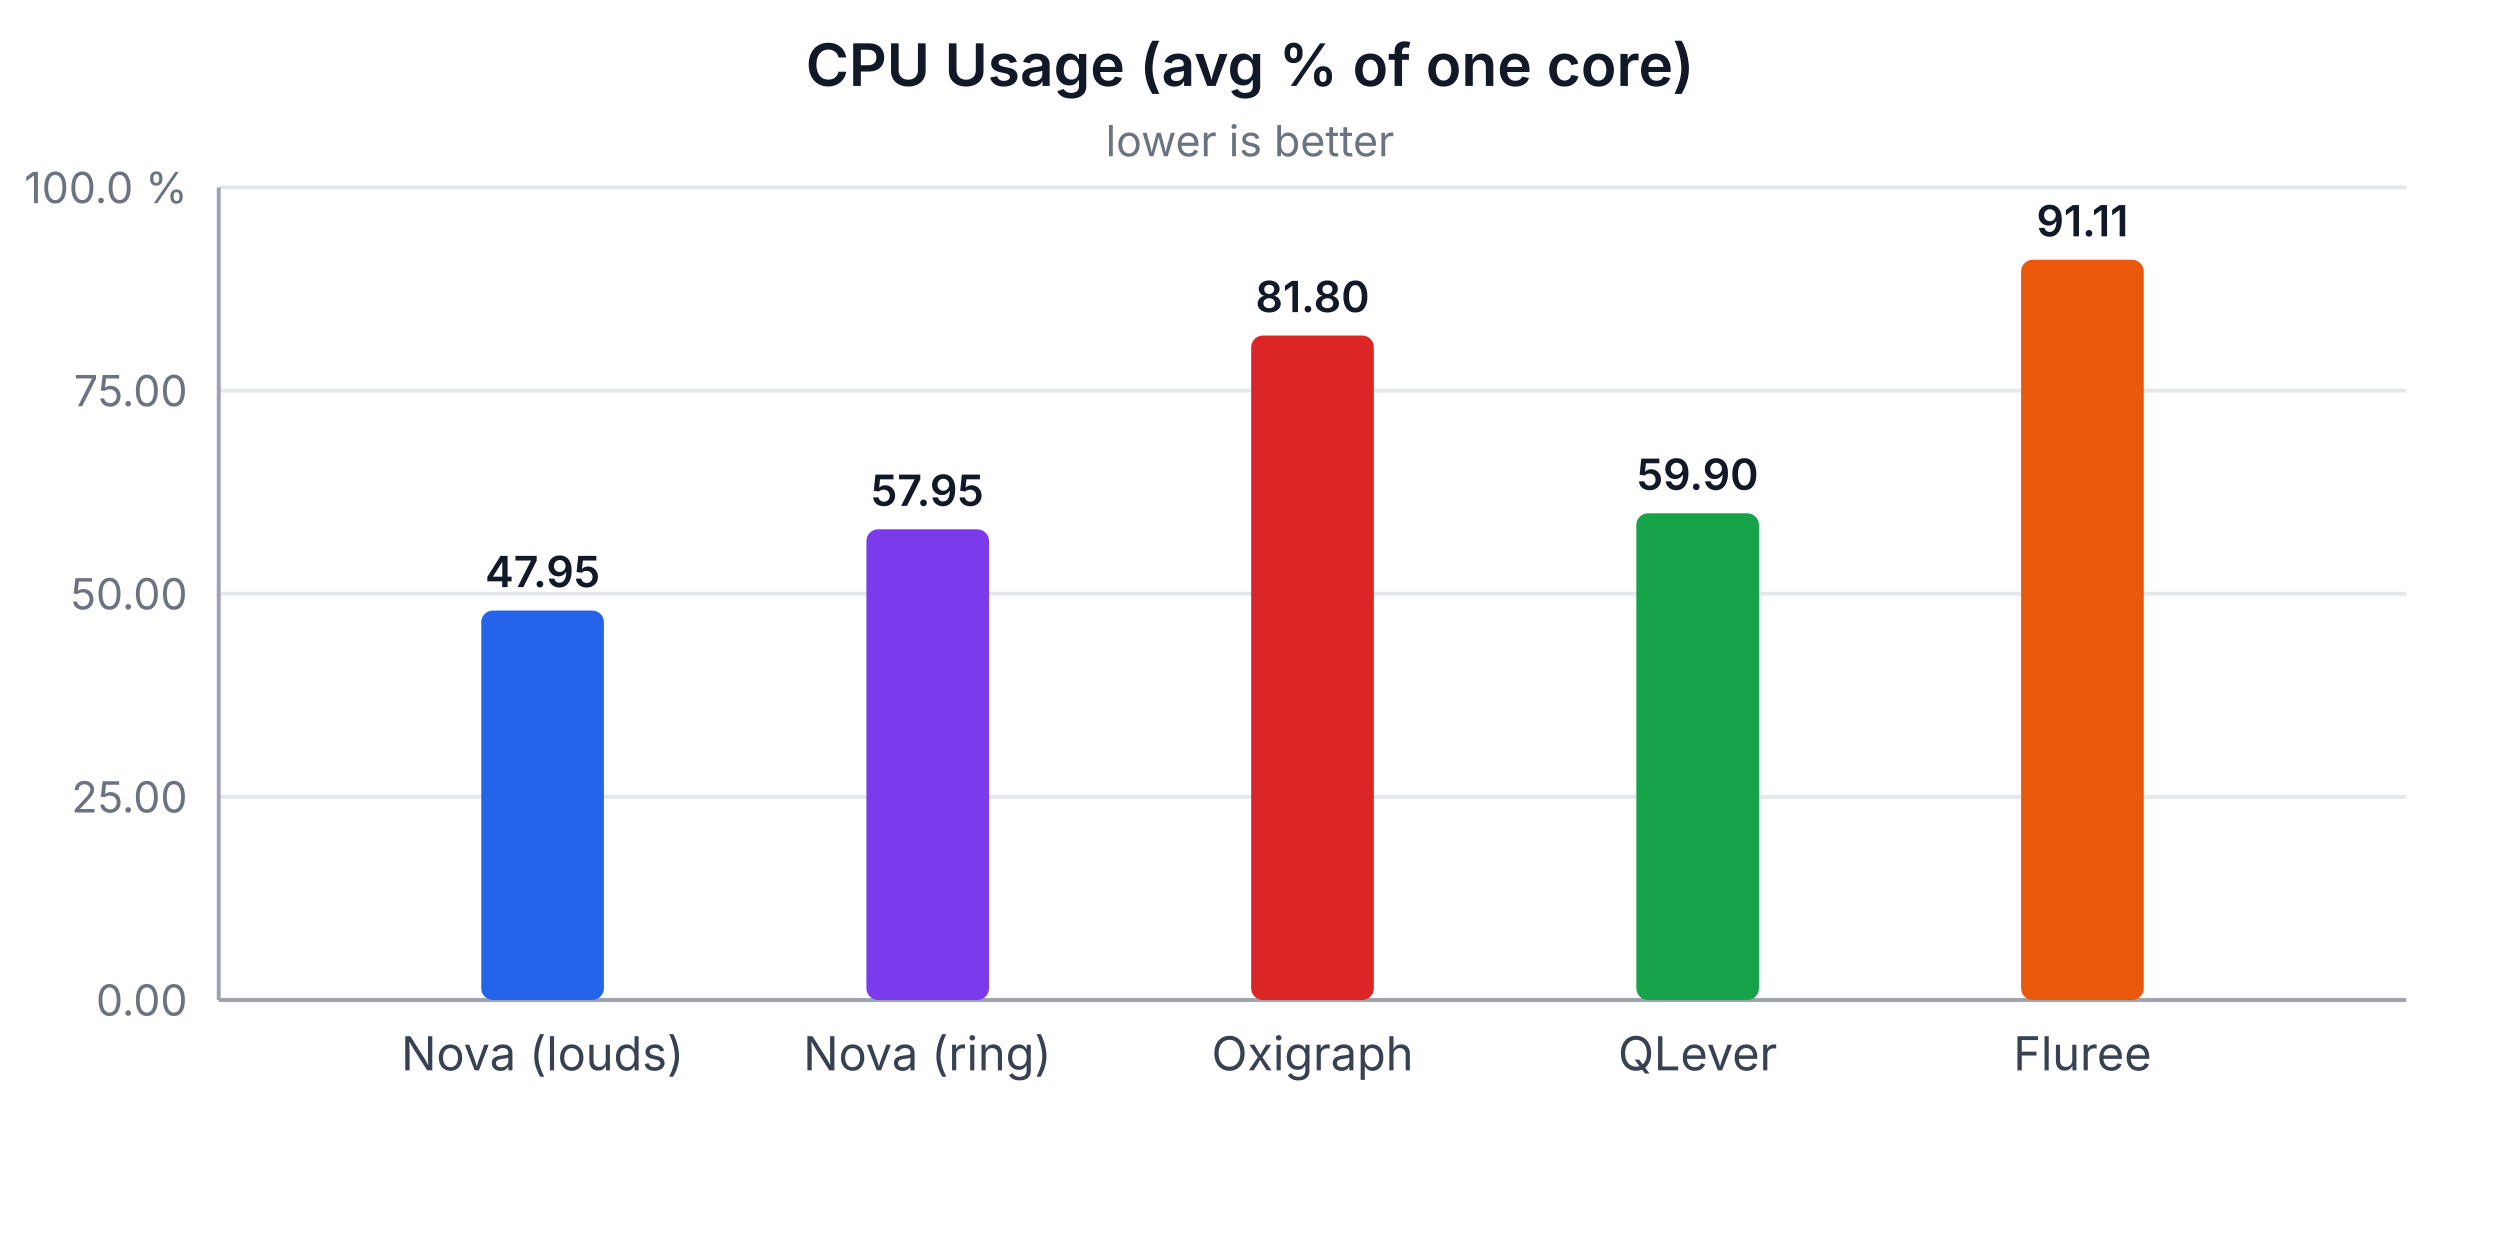
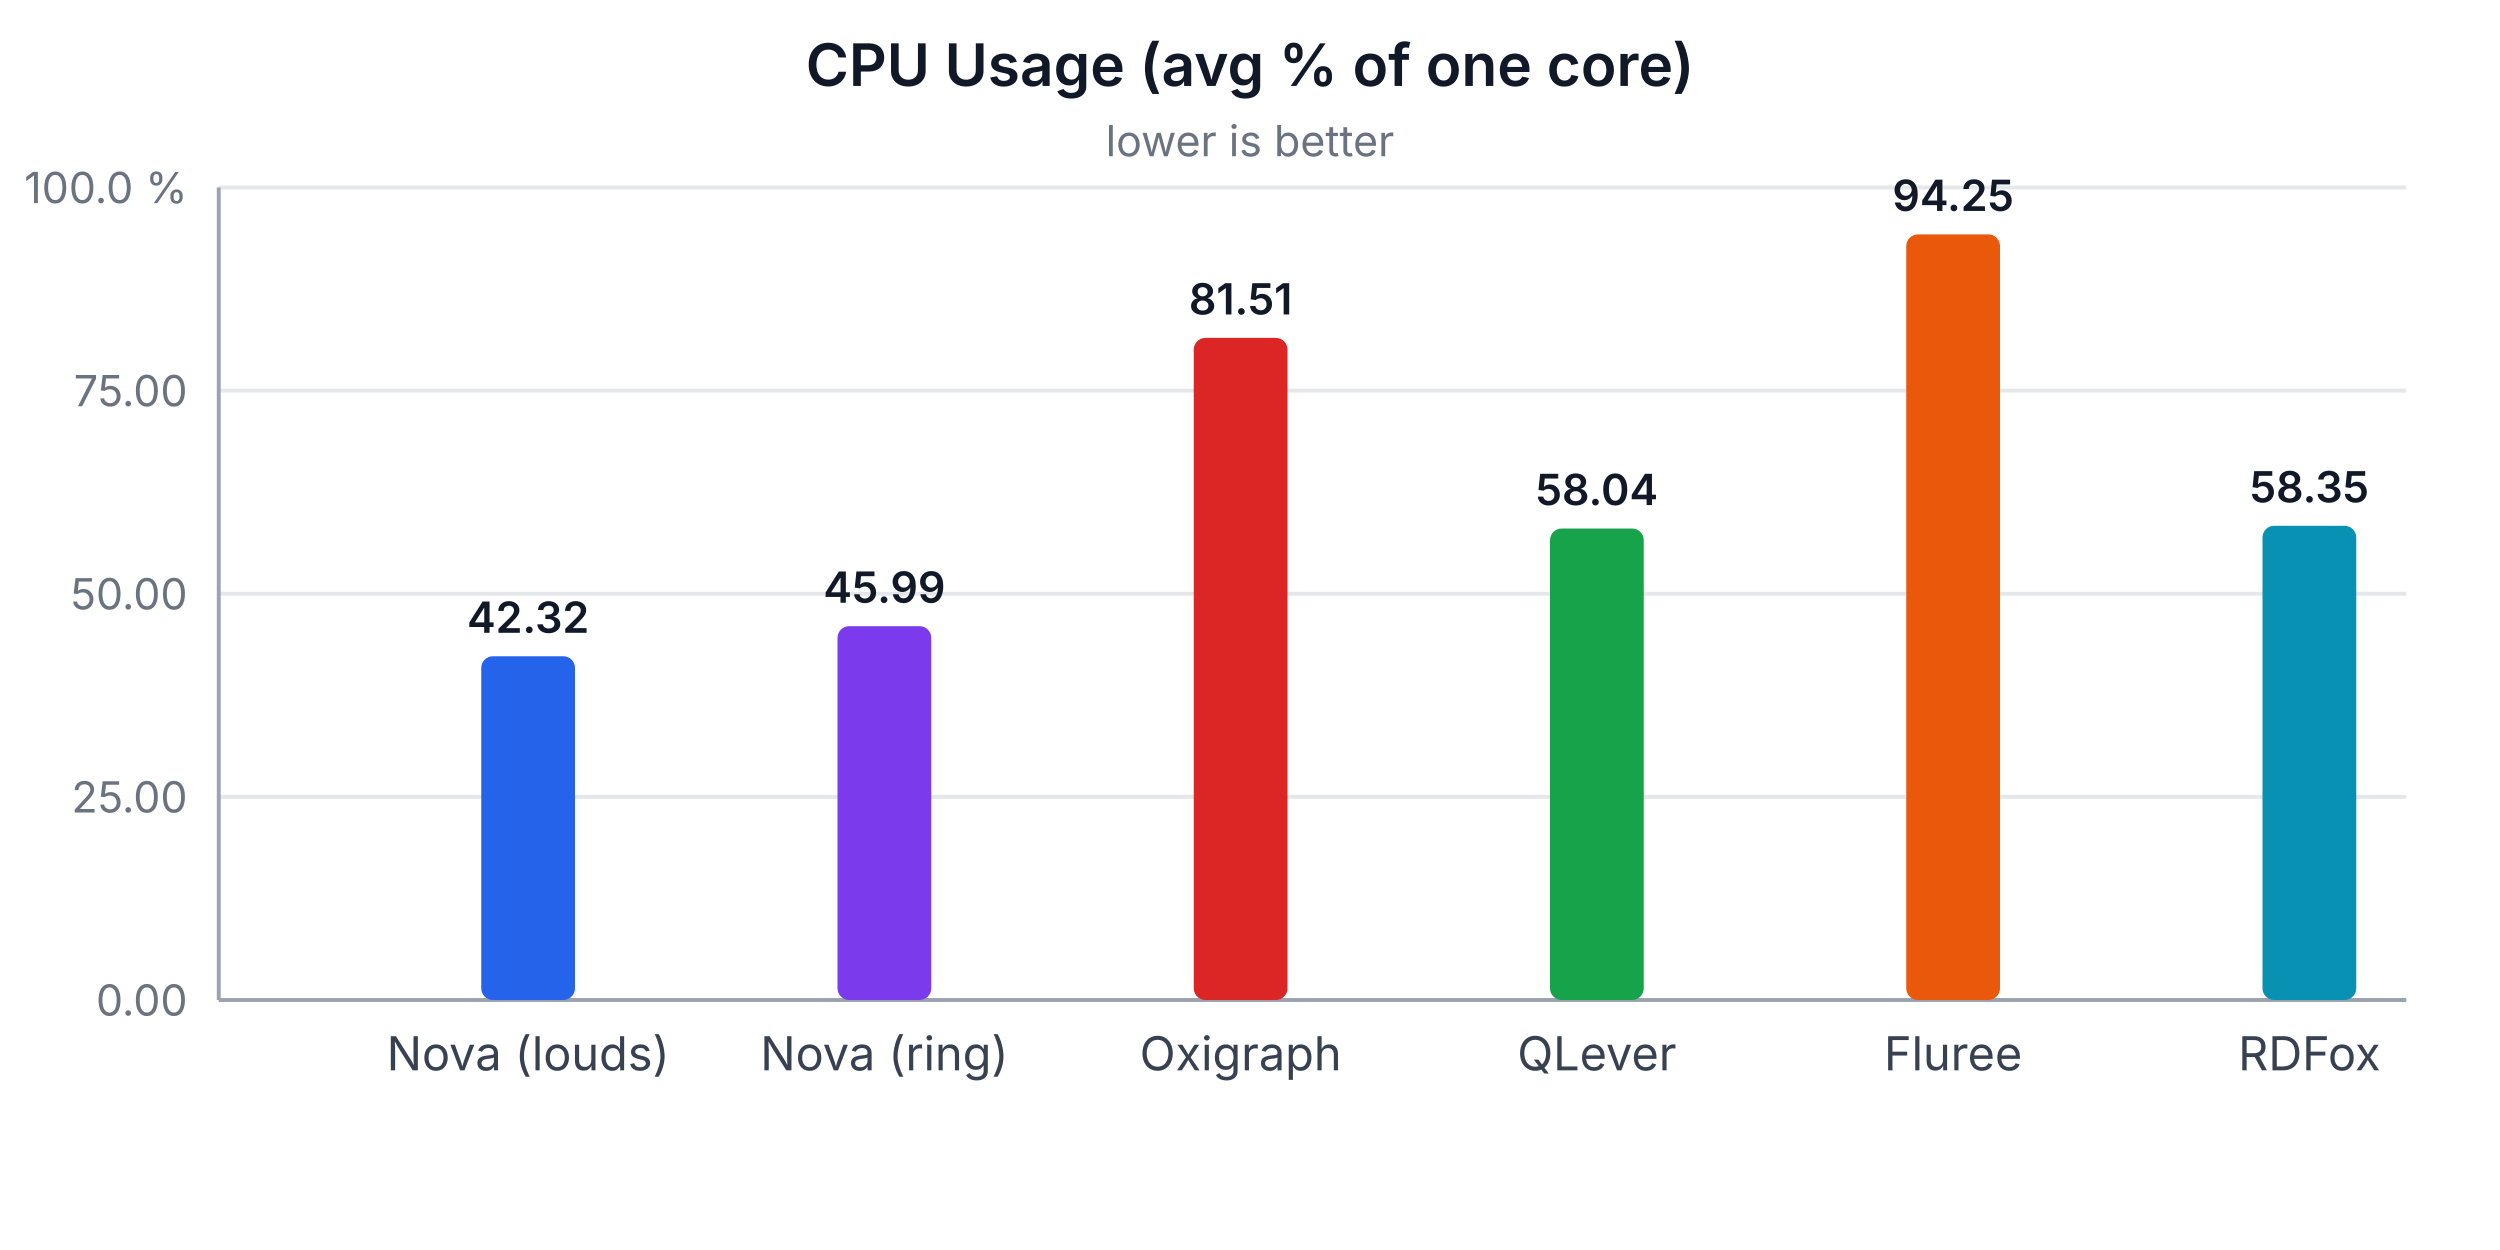
<svg xmlns="http://www.w3.org/2000/svg" width="640" height="320" viewBox="0 0 640 320" role="img" aria-label="CPU Usage (avg % of one core)">
  <style>
  .title { fill: #111827; }
  .muted { fill: #6b7280; }
  .label { fill: #374151; }
  .grid  { stroke: #e5e7eb; stroke-width: 1; }
  .axis  { stroke: #9ca3af; stroke-width: 1; }
  @media (prefers-color-scheme: dark) {
    .title { fill: #f3f4f6; }
    .muted { fill: #9ca3af; }
    .label { fill: #d1d5db; }
    .grid  { stroke: #374151; }
    .axis  { stroke: #6b7280; }
  }
</style>
  <text class="title" x="320.0" y="22" text-anchor="middle" font-family="system-ui, -apple-system, sans-serif" font-size="15" font-weight="600">CPU Usage (avg % of one core)</text>
  <text class="muted" x="320.0" y="40" text-anchor="middle" font-family="system-ui, -apple-system, sans-serif" font-size="11">lower is better</text>
  <line class="grid" x1="56" y1="256.0" x2="616" y2="256.0" />
  <text class="muted" x="48" y="260.0" text-anchor="end" font-family="system-ui, -apple-system, sans-serif" font-size="11">0.00</text>
  <line class="grid" x1="56" y1="204.0" x2="616" y2="204.0" />
  <text class="muted" x="48" y="208.0" text-anchor="end" font-family="system-ui, -apple-system, sans-serif" font-size="11">25.00</text>
  <line class="grid" x1="56" y1="152.0" x2="616" y2="152.0" />
  <text class="muted" x="48" y="156.0" text-anchor="end" font-family="system-ui, -apple-system, sans-serif" font-size="11">50.00</text>
  <line class="grid" x1="56" y1="100.0" x2="616" y2="100.0" />
  <text class="muted" x="48" y="104.0" text-anchor="end" font-family="system-ui, -apple-system, sans-serif" font-size="11">75.00</text>
  <line class="grid" x1="56" y1="48.0" x2="616" y2="48.0" />
  <text class="muted" x="48" y="52.0" text-anchor="end" font-family="system-ui, -apple-system, sans-serif" font-size="11">100.0 %</text>
  <line class="axis" x1="56" y1="48" x2="56" y2="256" />
  <line class="axis" x1="56" y1="256" x2="616" y2="256" />
-   <rect x="123.2" y="156.3" width="31.4" height="99.7" fill="#2563eb" rx="3" />
-   <text class="title" x="138.9" y="150.3" text-anchor="middle" font-family="system-ui, -apple-system, sans-serif" font-size="11" font-weight="600">47.95</text>
-   <text class="label" x="138.9" y="274" text-anchor="middle" font-family="system-ui, -apple-system, sans-serif" font-size="12">Nova (louds)</text>
-   <rect x="221.8" y="135.5" width="31.4" height="120.5" fill="#7c3aed" rx="3" />
-   <text class="title" x="237.4" y="129.5" text-anchor="middle" font-family="system-ui, -apple-system, sans-serif" font-size="11" font-weight="600">57.95</text>
-   <text class="label" x="237.4" y="274" text-anchor="middle" font-family="system-ui, -apple-system, sans-serif" font-size="12">Nova (ring)</text>
-   <rect x="320.3" y="85.9" width="31.4" height="170.1" fill="#dc2626" rx="3" />
-   <text class="title" x="336.0" y="79.9" text-anchor="middle" font-family="system-ui, -apple-system, sans-serif" font-size="11" font-weight="600">81.80</text>
-   <text class="label" x="336.0" y="274" text-anchor="middle" font-family="system-ui, -apple-system, sans-serif" font-size="12">Oxigraph</text>
-   <rect x="418.9" y="131.4" width="31.4" height="124.6" fill="#16a34a" rx="3" />
-   <text class="title" x="434.6" y="125.4" text-anchor="middle" font-family="system-ui, -apple-system, sans-serif" font-size="11" font-weight="600">59.90</text>
-   <text class="label" x="434.6" y="274" text-anchor="middle" font-family="system-ui, -apple-system, sans-serif" font-size="12">QLever</text>
-   <rect x="517.4" y="66.5" width="31.4" height="189.5" fill="#ea580c" rx="3" />
-   <text class="title" x="533.1" y="60.5" text-anchor="middle" font-family="system-ui, -apple-system, sans-serif" font-size="11" font-weight="600">91.11</text>
-   <text class="label" x="533.1" y="274" text-anchor="middle" font-family="system-ui, -apple-system, sans-serif" font-size="12">Fluree</text>
+   <rect x="123.2" y="168.0" width="24.0" height="88.0" fill="#2563eb" rx="3" />
+   <text class="title" x="135.2" y="162.0" text-anchor="middle" font-family="system-ui, -apple-system, sans-serif" font-size="11" font-weight="600">42.32</text>
+   <text class="label" x="135.2" y="274" text-anchor="middle" font-family="system-ui, -apple-system, sans-serif" font-size="12">Nova (louds)</text>
+   <rect x="214.4" y="160.3" width="24.0" height="95.7" fill="#7c3aed" rx="3" />
+   <text class="title" x="226.4" y="154.3" text-anchor="middle" font-family="system-ui, -apple-system, sans-serif" font-size="11" font-weight="600">45.99</text>
+   <text class="label" x="226.4" y="274" text-anchor="middle" font-family="system-ui, -apple-system, sans-serif" font-size="12">Nova (ring)</text>
+   <rect x="305.6" y="86.5" width="24.0" height="169.5" fill="#dc2626" rx="3" />
+   <text class="title" x="317.6" y="80.5" text-anchor="middle" font-family="system-ui, -apple-system, sans-serif" font-size="11" font-weight="600">81.51</text>
+   <text class="label" x="317.6" y="274" text-anchor="middle" font-family="system-ui, -apple-system, sans-serif" font-size="12">Oxigraph</text>
+   <rect x="396.8" y="135.3" width="24.0" height="120.7" fill="#16a34a" rx="3" />
+   <text class="title" x="408.8" y="129.3" text-anchor="middle" font-family="system-ui, -apple-system, sans-serif" font-size="11" font-weight="600">58.04</text>
+   <text class="label" x="408.8" y="274" text-anchor="middle" font-family="system-ui, -apple-system, sans-serif" font-size="12">QLever</text>
+   <rect x="488.0" y="60.0" width="24.0" height="196.0" fill="#ea580c" rx="3" />
+   <text class="title" x="500.0" y="54.0" text-anchor="middle" font-family="system-ui, -apple-system, sans-serif" font-size="11" font-weight="600">94.25</text>
+   <text class="label" x="500.0" y="274" text-anchor="middle" font-family="system-ui, -apple-system, sans-serif" font-size="12">Fluree</text>
+   <rect x="579.2" y="134.6" width="24.0" height="121.4" fill="#0891b2" rx="3" />
+   <text class="title" x="591.2" y="128.6" text-anchor="middle" font-family="system-ui, -apple-system, sans-serif" font-size="11" font-weight="600">58.35</text>
+   <text class="label" x="591.2" y="274" text-anchor="middle" font-family="system-ui, -apple-system, sans-serif" font-size="12">RDFox</text>
</svg>
